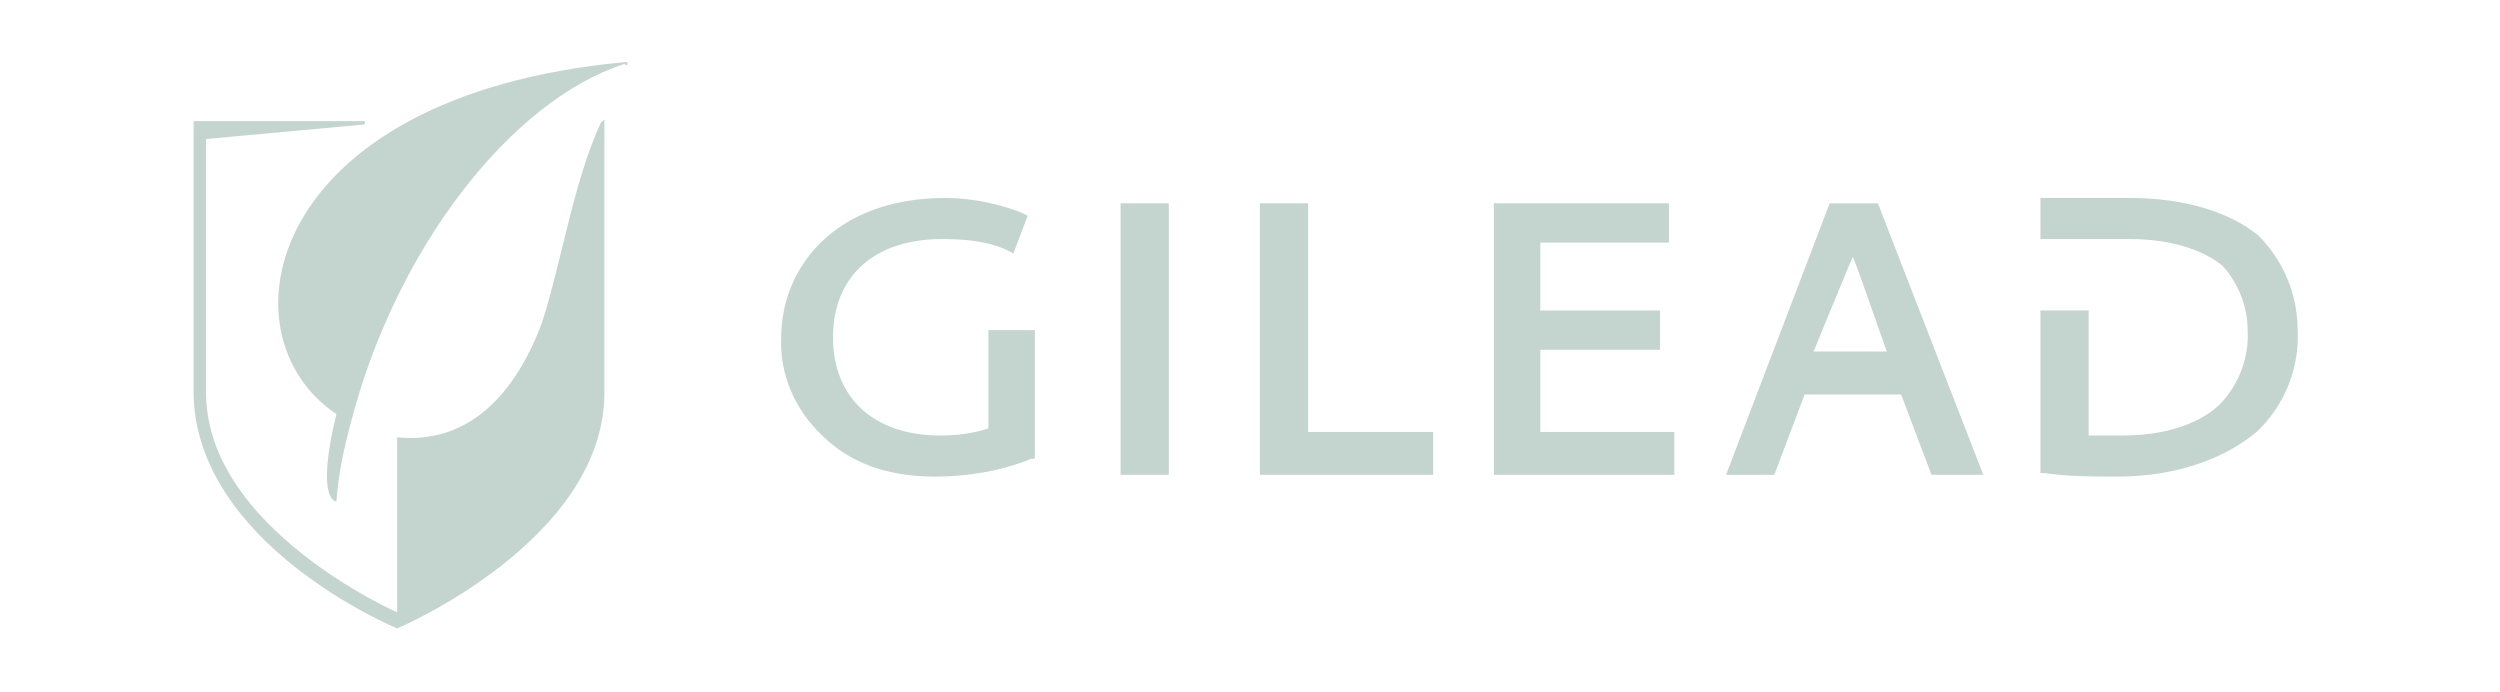
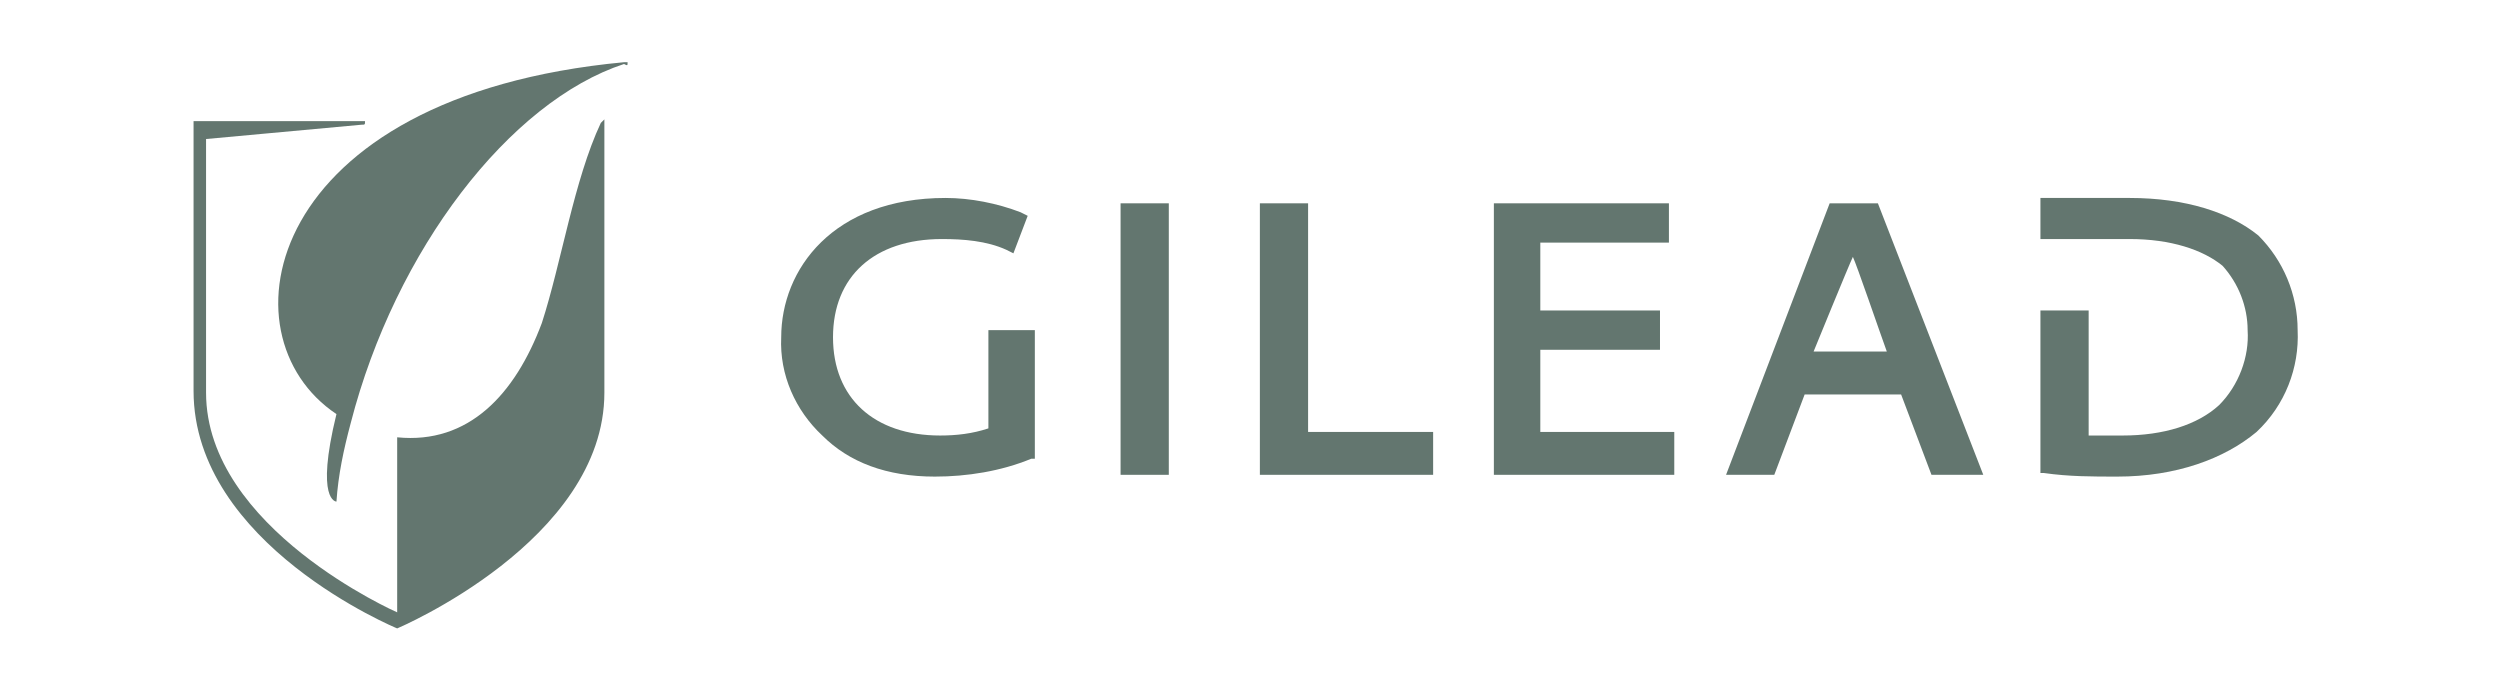
<svg xmlns="http://www.w3.org/2000/svg" width="217" height="60" viewBox="0 0 217 60" fill="none">
-   <path fill-rule="evenodd" clip-rule="evenodd" d="M85.793 28.656V37.183C84.398 37.648 83.002 37.803 81.607 37.803C75.871 37.803 72.305 34.547 72.305 29.276C72.305 24.005 75.871 20.749 81.762 20.749C83.623 20.749 85.638 20.904 87.344 21.679L87.964 21.989L89.204 18.733L88.584 18.423C86.568 17.648 84.243 17.183 82.072 17.183C72.305 17.183 67.809 23.385 67.809 29.276C67.653 32.532 69.049 35.633 71.374 37.803C73.7 40.129 76.956 41.369 81.142 41.369C83.933 41.369 86.878 40.904 89.514 39.819H89.824V28.656H85.793Z" fill="#C4D4CF" />
-   <path d="M101.452 17.648H97.266V41.214H101.452V17.648Z" fill="#C4D4CF" />
-   <path fill-rule="evenodd" clip-rule="evenodd" d="M113.543 37.493V17.648H109.357V41.214H124.396V37.493H113.543Z" fill="#C4D4CF" />
-   <path fill-rule="evenodd" clip-rule="evenodd" d="M133.699 37.493V30.361H144.087V26.95H133.699V21.059H144.862V17.648H129.668V41.214H145.327V37.493H133.699Z" fill="#C4D4CF" />
-   <path fill-rule="evenodd" clip-rule="evenodd" d="M160.83 22.299C161.14 22.919 163.156 28.811 163.776 30.516H157.419C157.419 30.516 160.52 22.919 160.83 22.299ZM163.001 17.648H158.815L149.822 41.214H154.008L156.644 34.237H165.016L167.652 41.214H172.148L163.001 17.648Z" fill="#C4D4CF" />
-   <path fill-rule="evenodd" clip-rule="evenodd" d="M196.024 20.439C193.543 18.423 189.668 17.183 184.861 17.183H177.109V20.749H184.861C188.427 20.749 191.218 21.679 192.923 23.075C194.319 24.625 195.094 26.64 195.094 28.656C195.249 30.982 194.319 33.462 192.613 35.168C190.753 36.873 187.807 37.803 184.241 37.803H181.295V26.951H177.109V41.059H177.419C179.59 41.369 181.605 41.369 183.776 41.369C188.892 41.369 193.078 39.819 195.869 37.493C198.35 35.168 199.59 31.912 199.435 28.656C199.435 25.555 198.195 22.61 196.024 20.439Z" fill="#C4D4CF" />
-   <path fill-rule="evenodd" clip-rule="evenodd" d="M54.475 5.4H54.165C22.847 8.346 18.971 29.121 29.204 35.943C27.343 43.539 29.204 43.539 29.204 43.539C29.359 41.214 29.824 39.043 30.444 36.718C34.32 21.679 44.242 8.811 54.165 5.555C54.475 5.71 54.475 5.71 54.475 5.4Z" fill="#C4D4CF" />
-   <path fill-rule="evenodd" clip-rule="evenodd" d="M52.46 10.671V10.361L52.15 10.671C49.824 15.633 48.739 22.764 47.033 28.036C44.708 34.237 40.677 38.578 34.475 37.958V53.152C34.475 53.152 17.886 45.865 17.886 34.082V12.067L31.374 10.826C31.684 10.826 31.684 10.826 31.684 10.516H16.801V33.927C16.801 47.261 34.475 54.547 34.475 54.547C34.475 54.547 52.46 46.95 52.46 34.082V10.671Z" fill="#C4D4CF" />
+   <path fill-rule="evenodd" clip-rule="evenodd" d="M85.793 28.656V37.183C84.398 37.648 83.002 37.803 81.607 37.803C75.871 37.803 72.305 34.547 72.305 29.276C72.305 24.005 75.871 20.749 81.762 20.749C83.623 20.749 85.638 20.904 87.344 21.679L87.964 21.989L89.204 18.733L88.584 18.423C86.568 17.648 84.243 17.183 82.072 17.183C72.305 17.183 67.809 23.385 67.809 29.276C67.653 32.532 69.049 35.633 71.374 37.803C73.7 40.129 76.956 41.369 81.142 41.369C83.933 41.369 86.878 40.904 89.514 39.819H89.824V28.656H85.793Z" fill="#63766F" />
+   <path d="M101.452 17.648H97.266V41.214H101.452V17.648Z" fill="#63766F" />
+   <path fill-rule="evenodd" clip-rule="evenodd" d="M113.543 37.493V17.648H109.357V41.214H124.396V37.493H113.543Z" fill="#63766F" />
+   <path fill-rule="evenodd" clip-rule="evenodd" d="M133.699 37.493V30.361H144.087V26.95H133.699V21.059H144.862V17.648H129.668V41.214H145.327V37.493H133.699Z" fill="#63766F" />
+   <path fill-rule="evenodd" clip-rule="evenodd" d="M160.83 22.299C161.14 22.919 163.156 28.811 163.776 30.516H157.419C157.419 30.516 160.52 22.919 160.83 22.299ZM163.001 17.648H158.815L149.822 41.214H154.008L156.644 34.237H165.016L167.652 41.214H172.148L163.001 17.648Z" fill="#63766F" />
+   <path fill-rule="evenodd" clip-rule="evenodd" d="M196.024 20.439C193.543 18.423 189.668 17.183 184.861 17.183H177.109V20.749H184.861C188.427 20.749 191.218 21.679 192.923 23.075C194.319 24.625 195.094 26.64 195.094 28.656C195.249 30.982 194.319 33.462 192.613 35.168C190.753 36.873 187.807 37.803 184.241 37.803H181.295V26.951H177.109V41.059H177.419C179.59 41.369 181.605 41.369 183.776 41.369C188.892 41.369 193.078 39.819 195.869 37.493C198.35 35.168 199.59 31.912 199.435 28.656C199.435 25.555 198.195 22.61 196.024 20.439Z" fill="#63766F" />
+   <path fill-rule="evenodd" clip-rule="evenodd" d="M54.475 5.4H54.165C22.847 8.346 18.971 29.121 29.204 35.943C27.343 43.539 29.204 43.539 29.204 43.539C29.359 41.214 29.824 39.043 30.444 36.718C34.32 21.679 44.242 8.811 54.165 5.555C54.475 5.71 54.475 5.71 54.475 5.4Z" fill="#63766F" />
+   <path fill-rule="evenodd" clip-rule="evenodd" d="M52.46 10.671V10.361L52.15 10.671C49.824 15.633 48.739 22.764 47.033 28.036C44.708 34.237 40.677 38.578 34.475 37.958V53.152C34.475 53.152 17.886 45.865 17.886 34.082V12.067L31.374 10.826C31.684 10.826 31.684 10.826 31.684 10.516H16.801V33.927C16.801 47.261 34.475 54.547 34.475 54.547C34.475 54.547 52.46 46.95 52.46 34.082V10.671Z" fill="#63766F" />
</svg>
